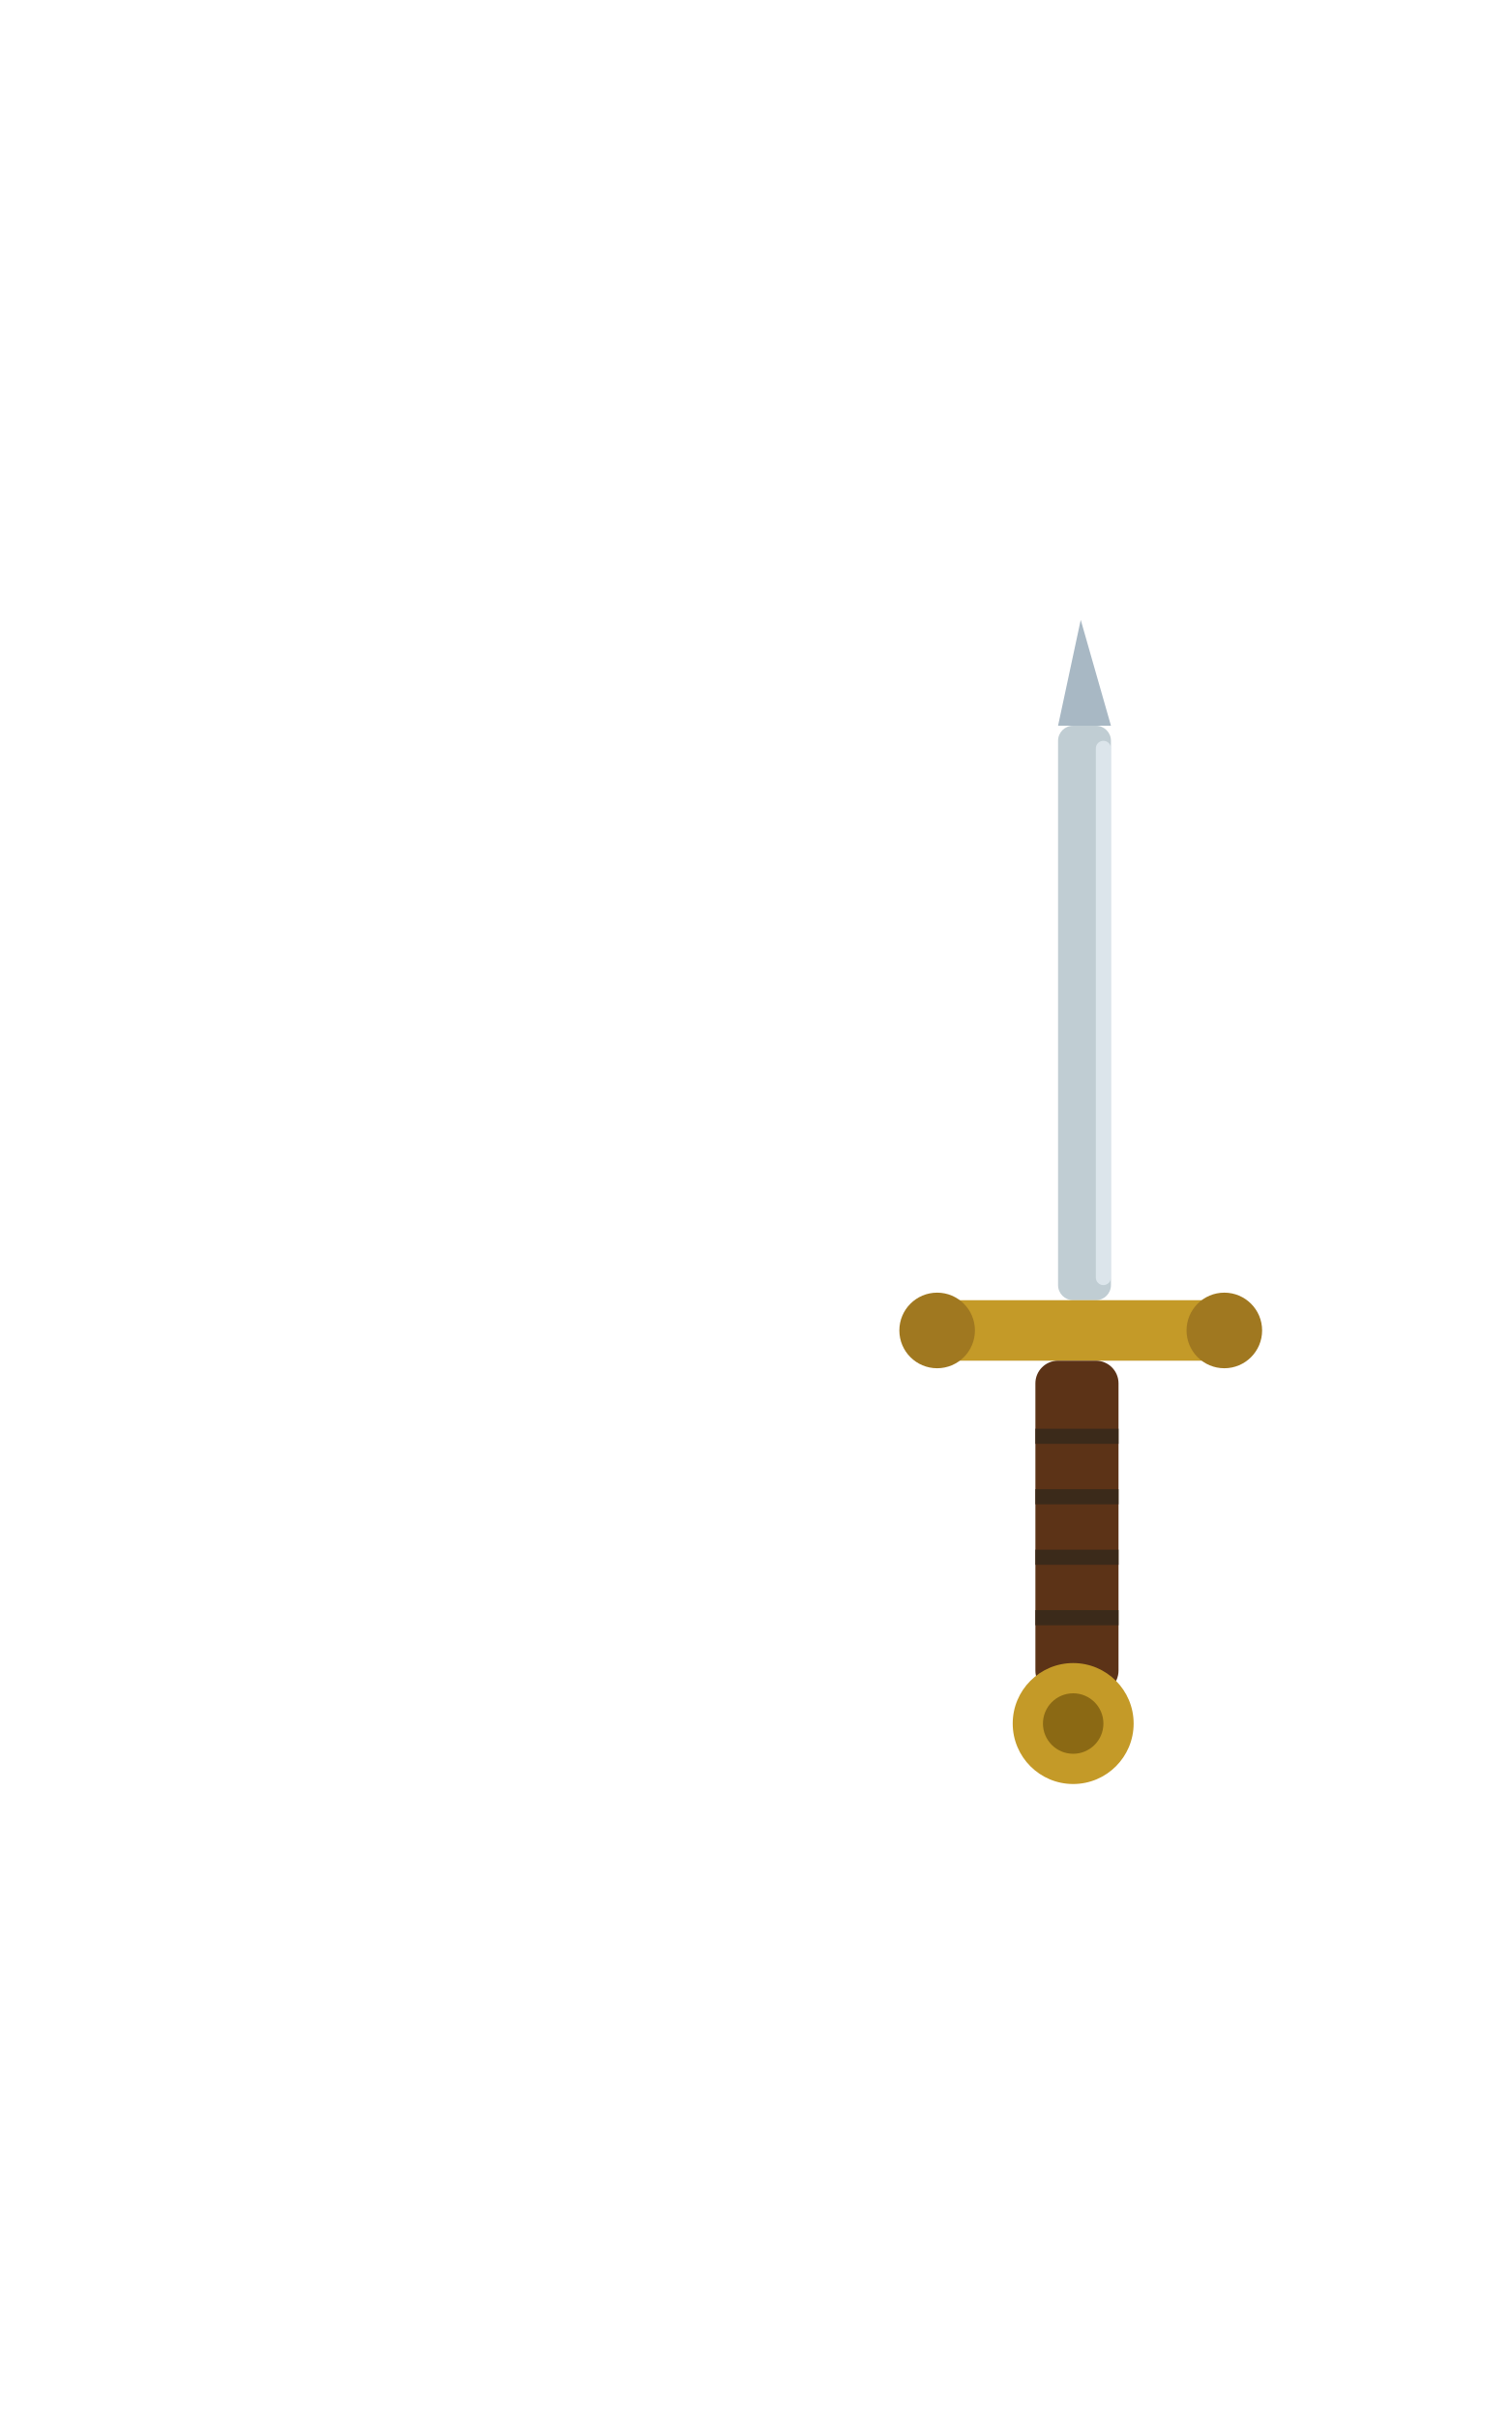
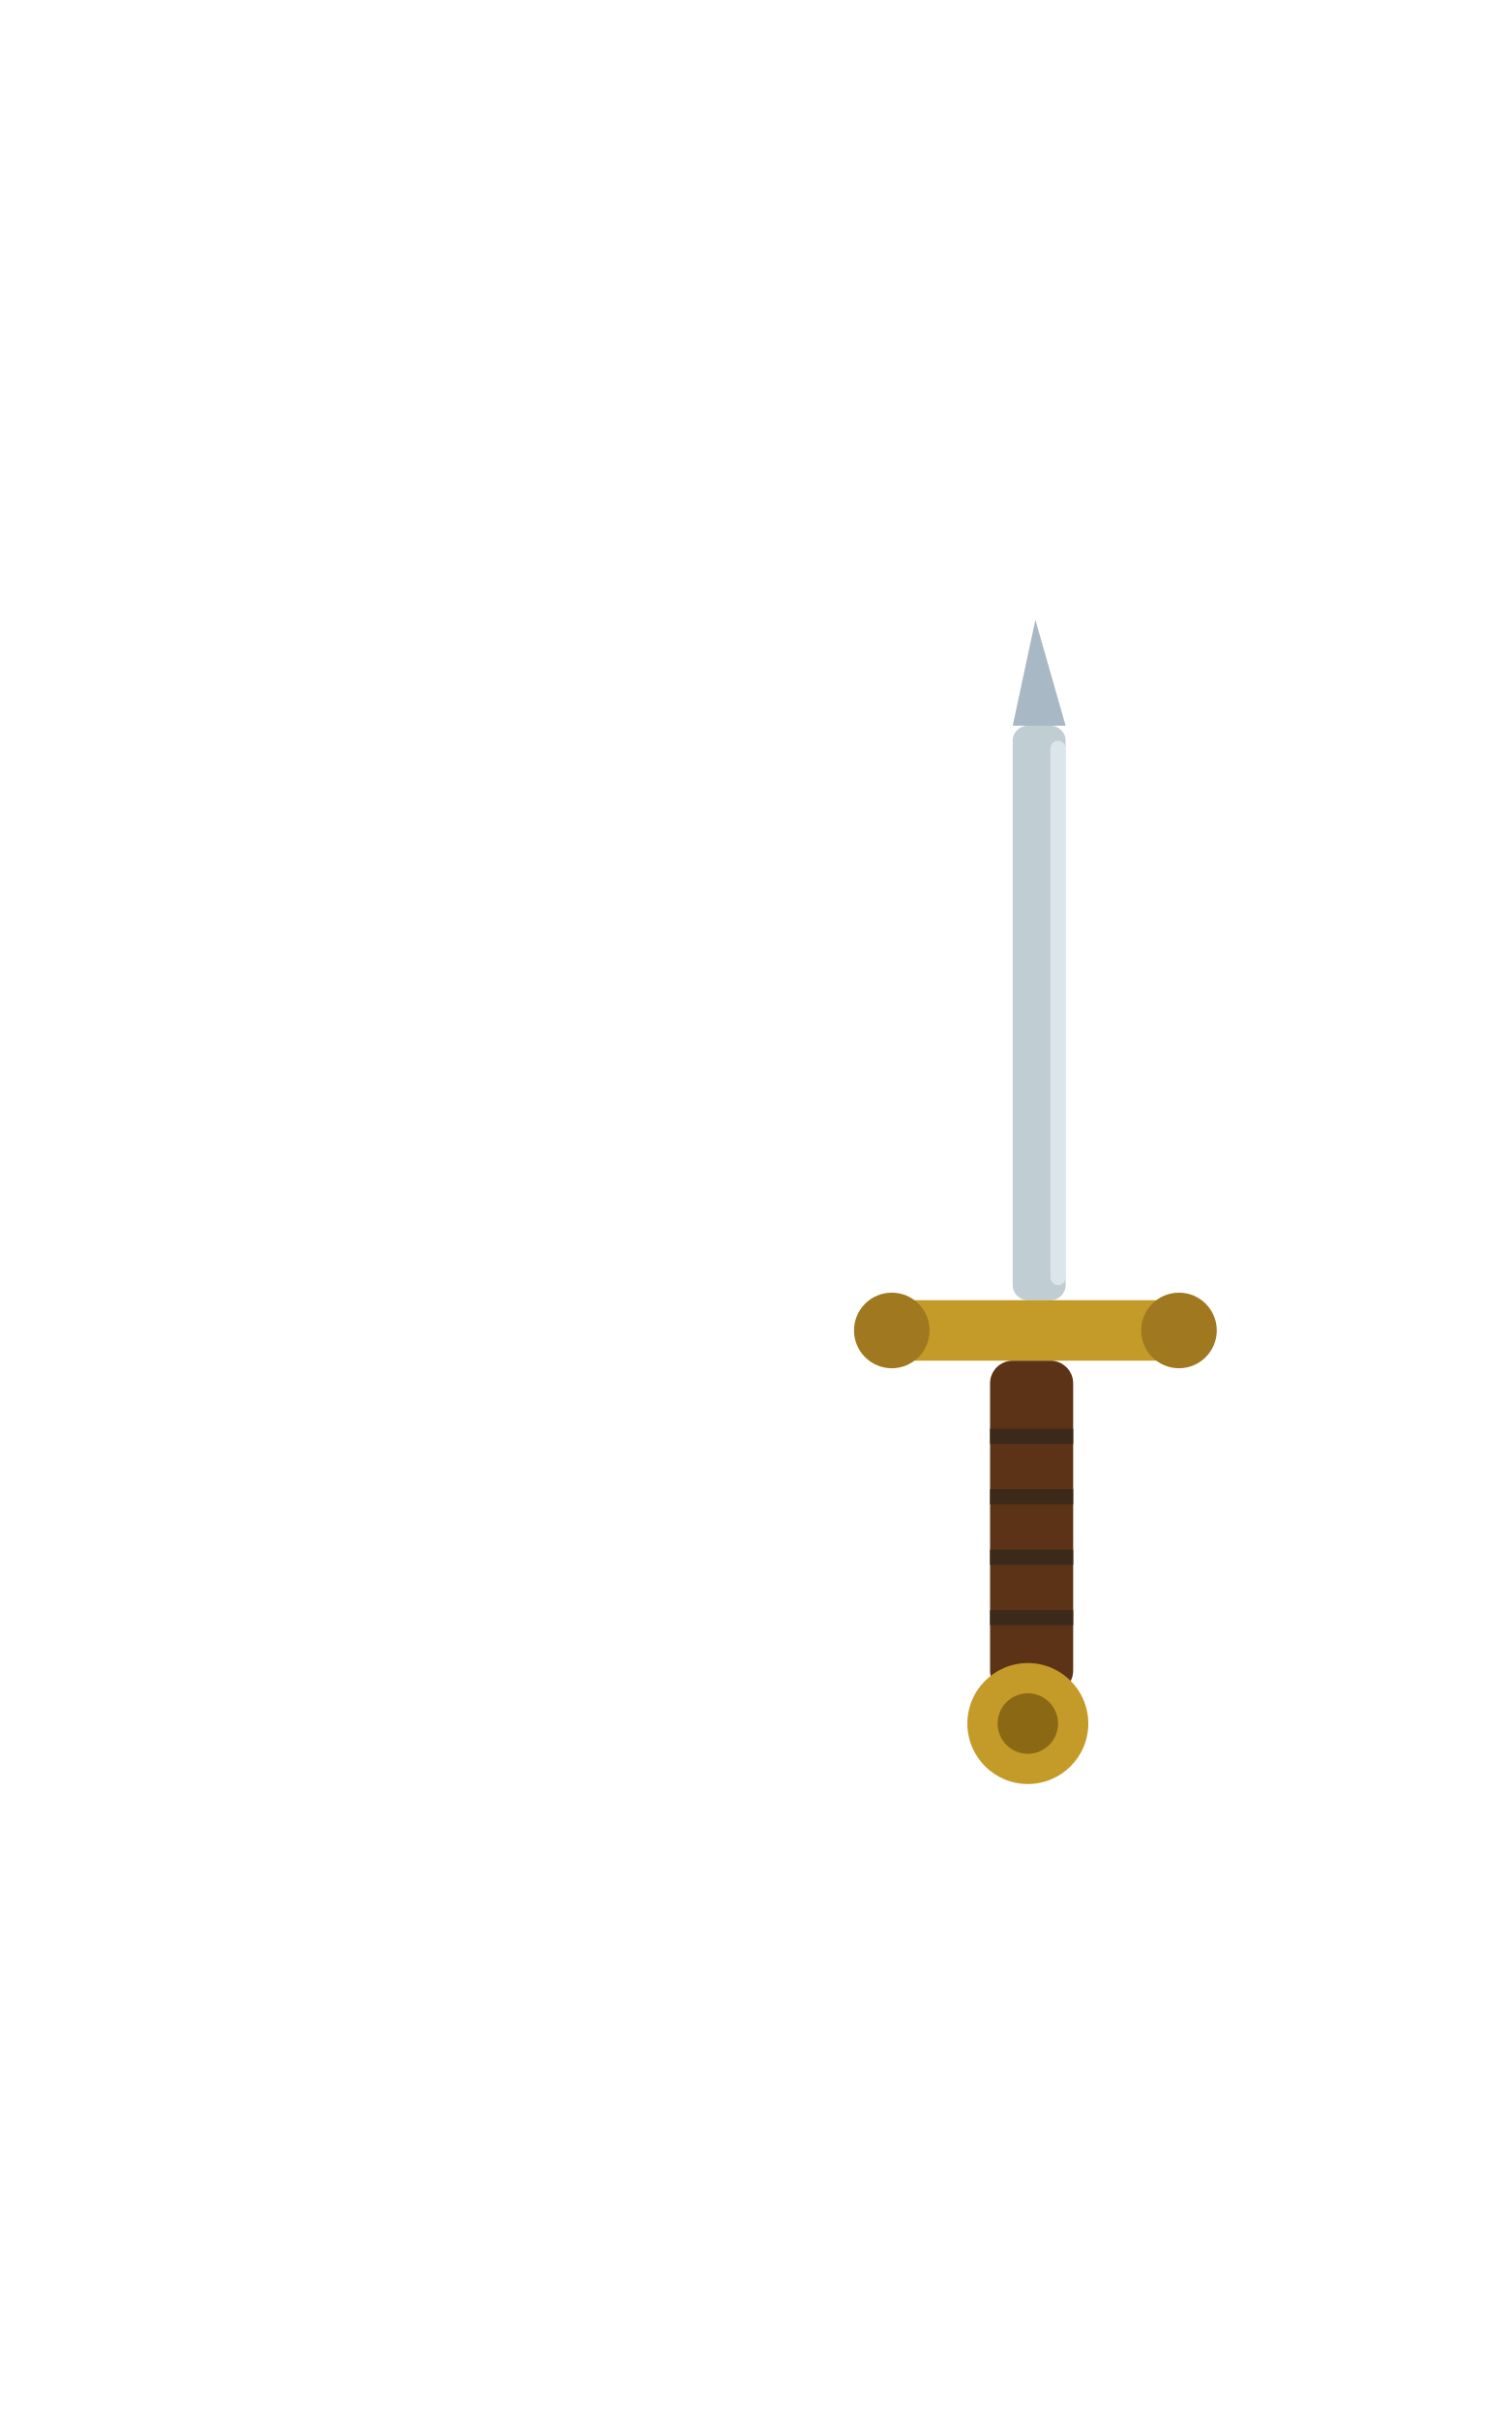
<svg xmlns="http://www.w3.org/2000/svg" viewBox="0 0 200 320" width="200" height="320">
-   <g transform="translate(0,36)">
+   <g transform="translate(-6,36)">
    <rect x="140" y="60" width="7" height="76" fill="#C0CDD3" rx="2" />
    <rect x="145" y="62" width="2" height="72" fill="#E8F0F5" rx="1" opacity="0.7" />
    <polygon points="140,60 147,60 143,46" fill="#A8B8C4" />
    <rect x="124" y="136" width="38" height="8" fill="#C49A28" rx="2" />
    <circle cx="124" cy="140" r="5" fill="#A07820" />
    <circle cx="162" cy="140" r="5" fill="#A07820" />
    <rect x="137" y="144" width="11" height="44" fill="#5C3317" rx="3" />
    <line x1="137" y1="154" x2="148" y2="154" stroke="#3B2A1A" stroke-width="2" />
    <line x1="137" y1="162" x2="148" y2="162" stroke="#3B2A1A" stroke-width="2" />
    <line x1="137" y1="170" x2="148" y2="170" stroke="#3B2A1A" stroke-width="2" />
    <line x1="137" y1="178" x2="148" y2="178" stroke="#3B2A1A" stroke-width="2" />
    <circle cx="142" cy="192" r="8" fill="#C49A28" />
    <circle cx="142" cy="192" r="4" fill="#8B6914" />
  </g>
</svg>
